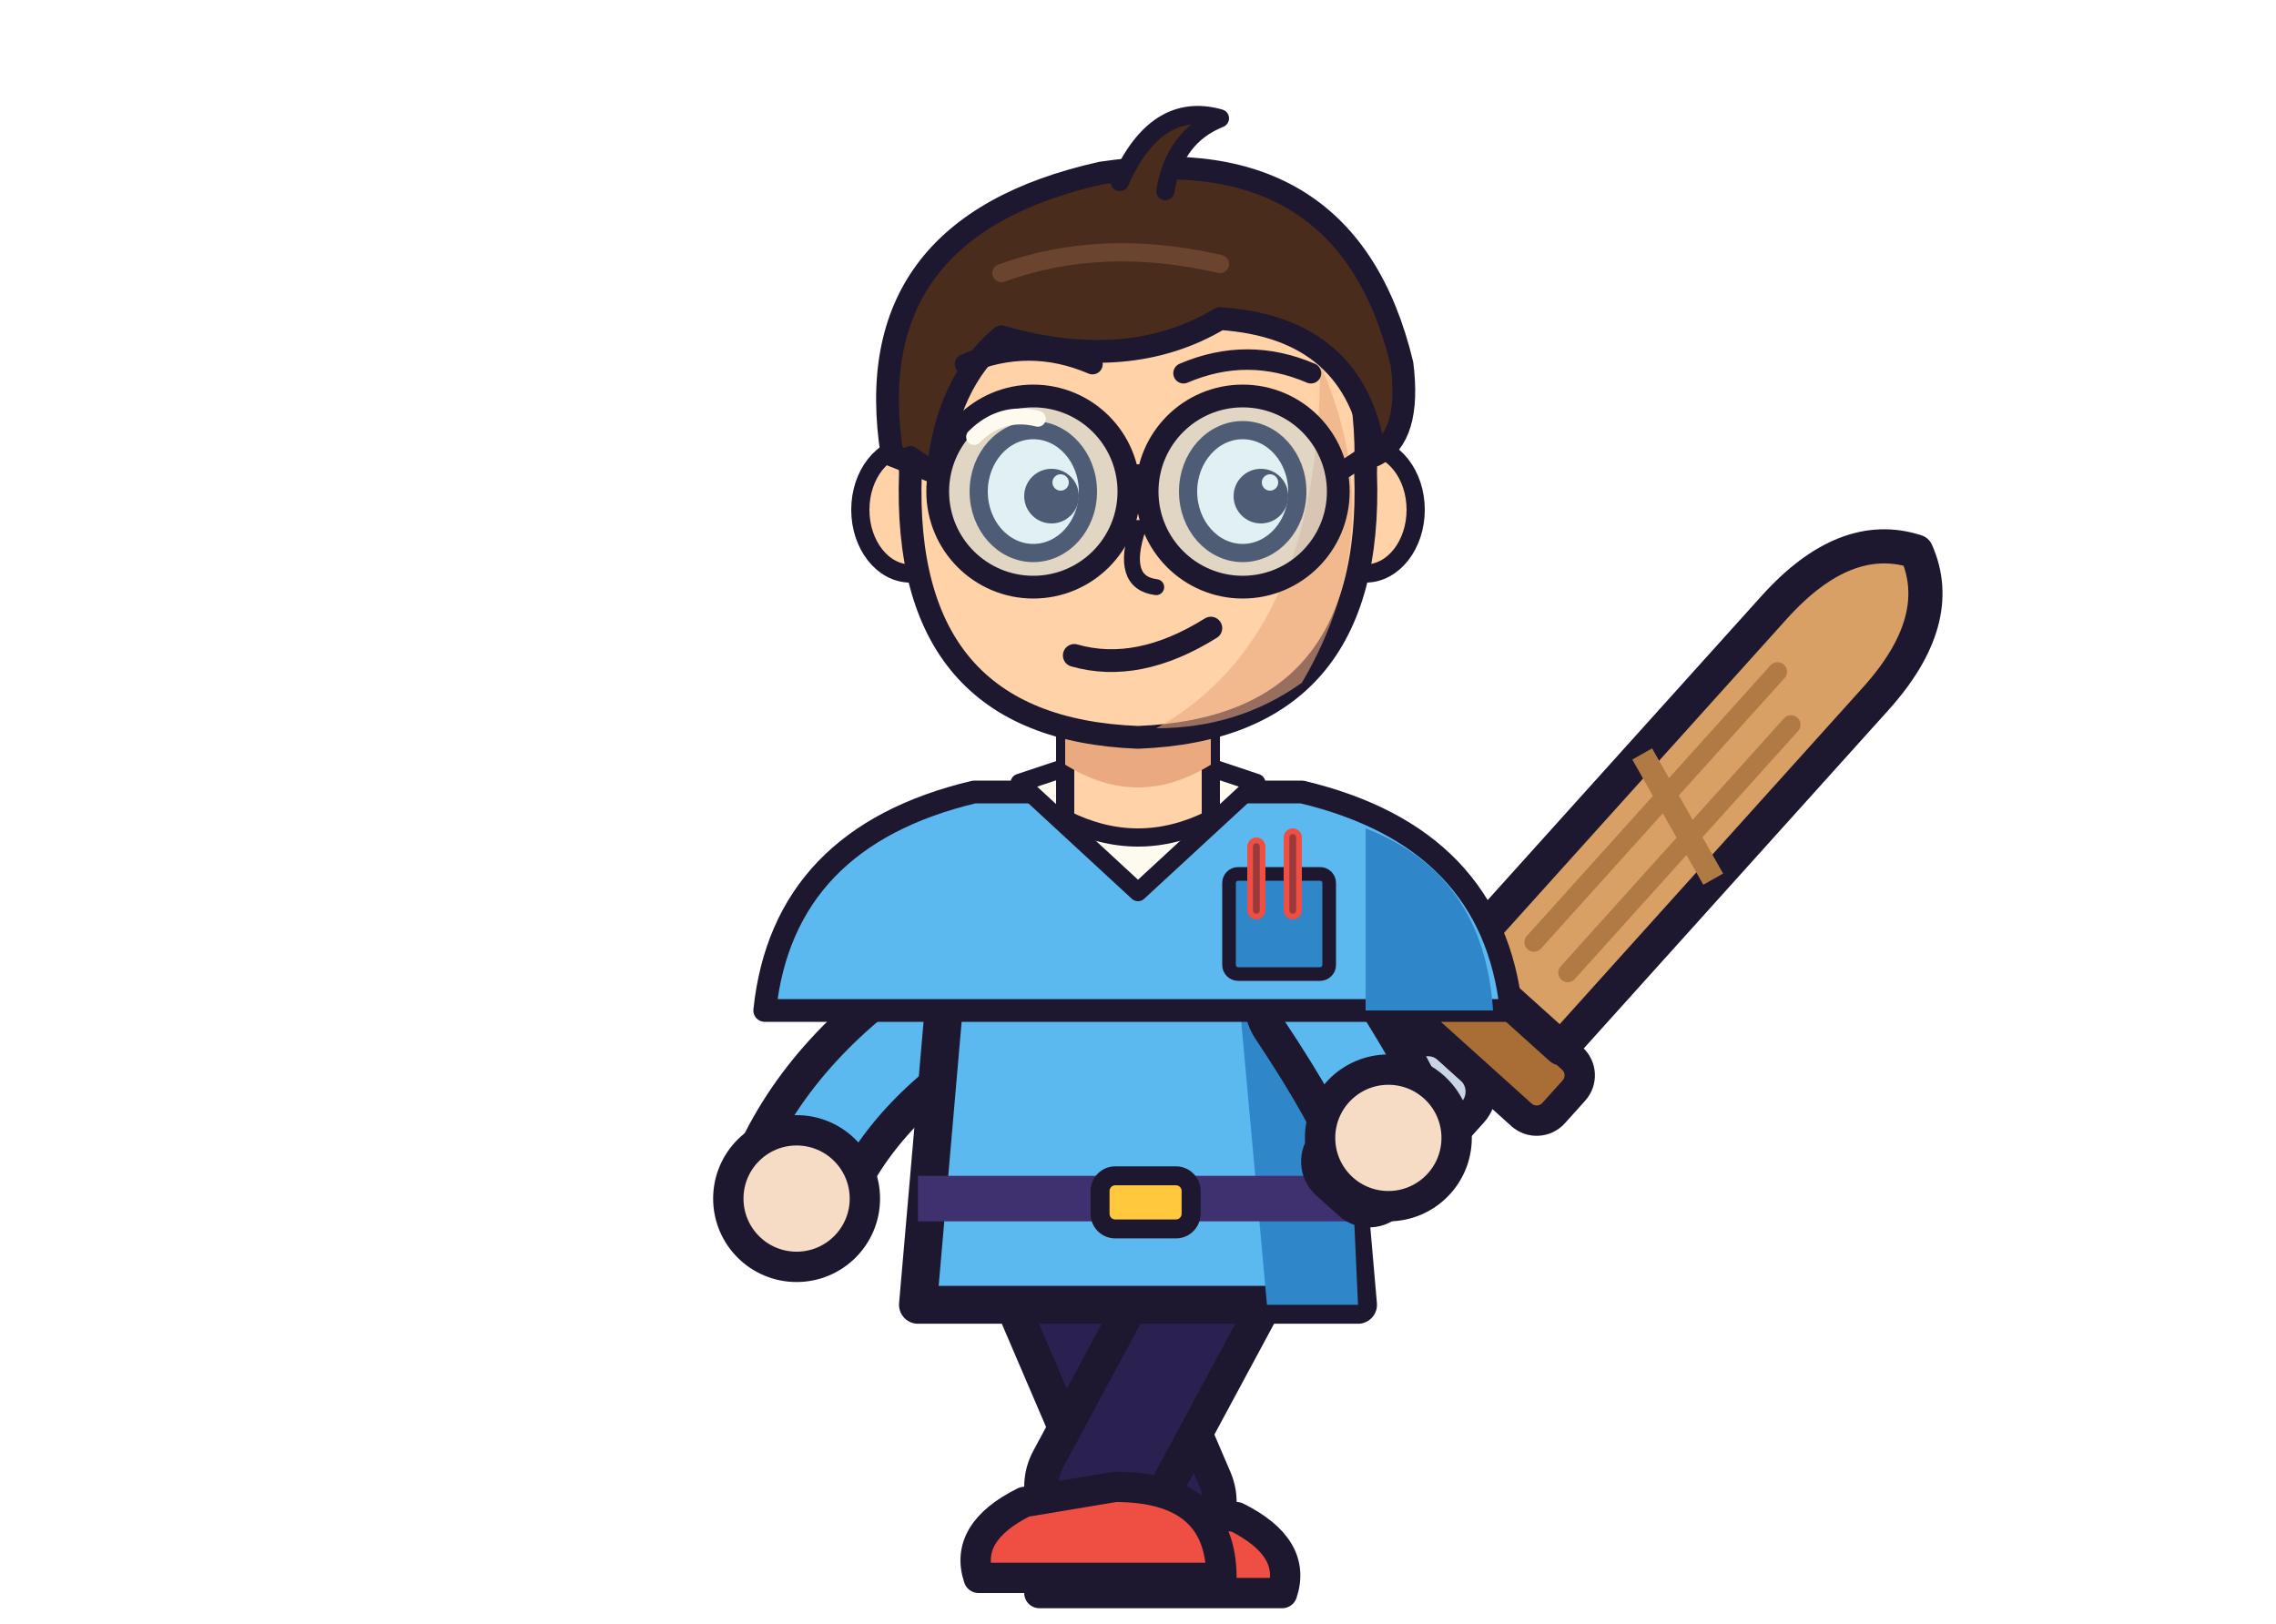
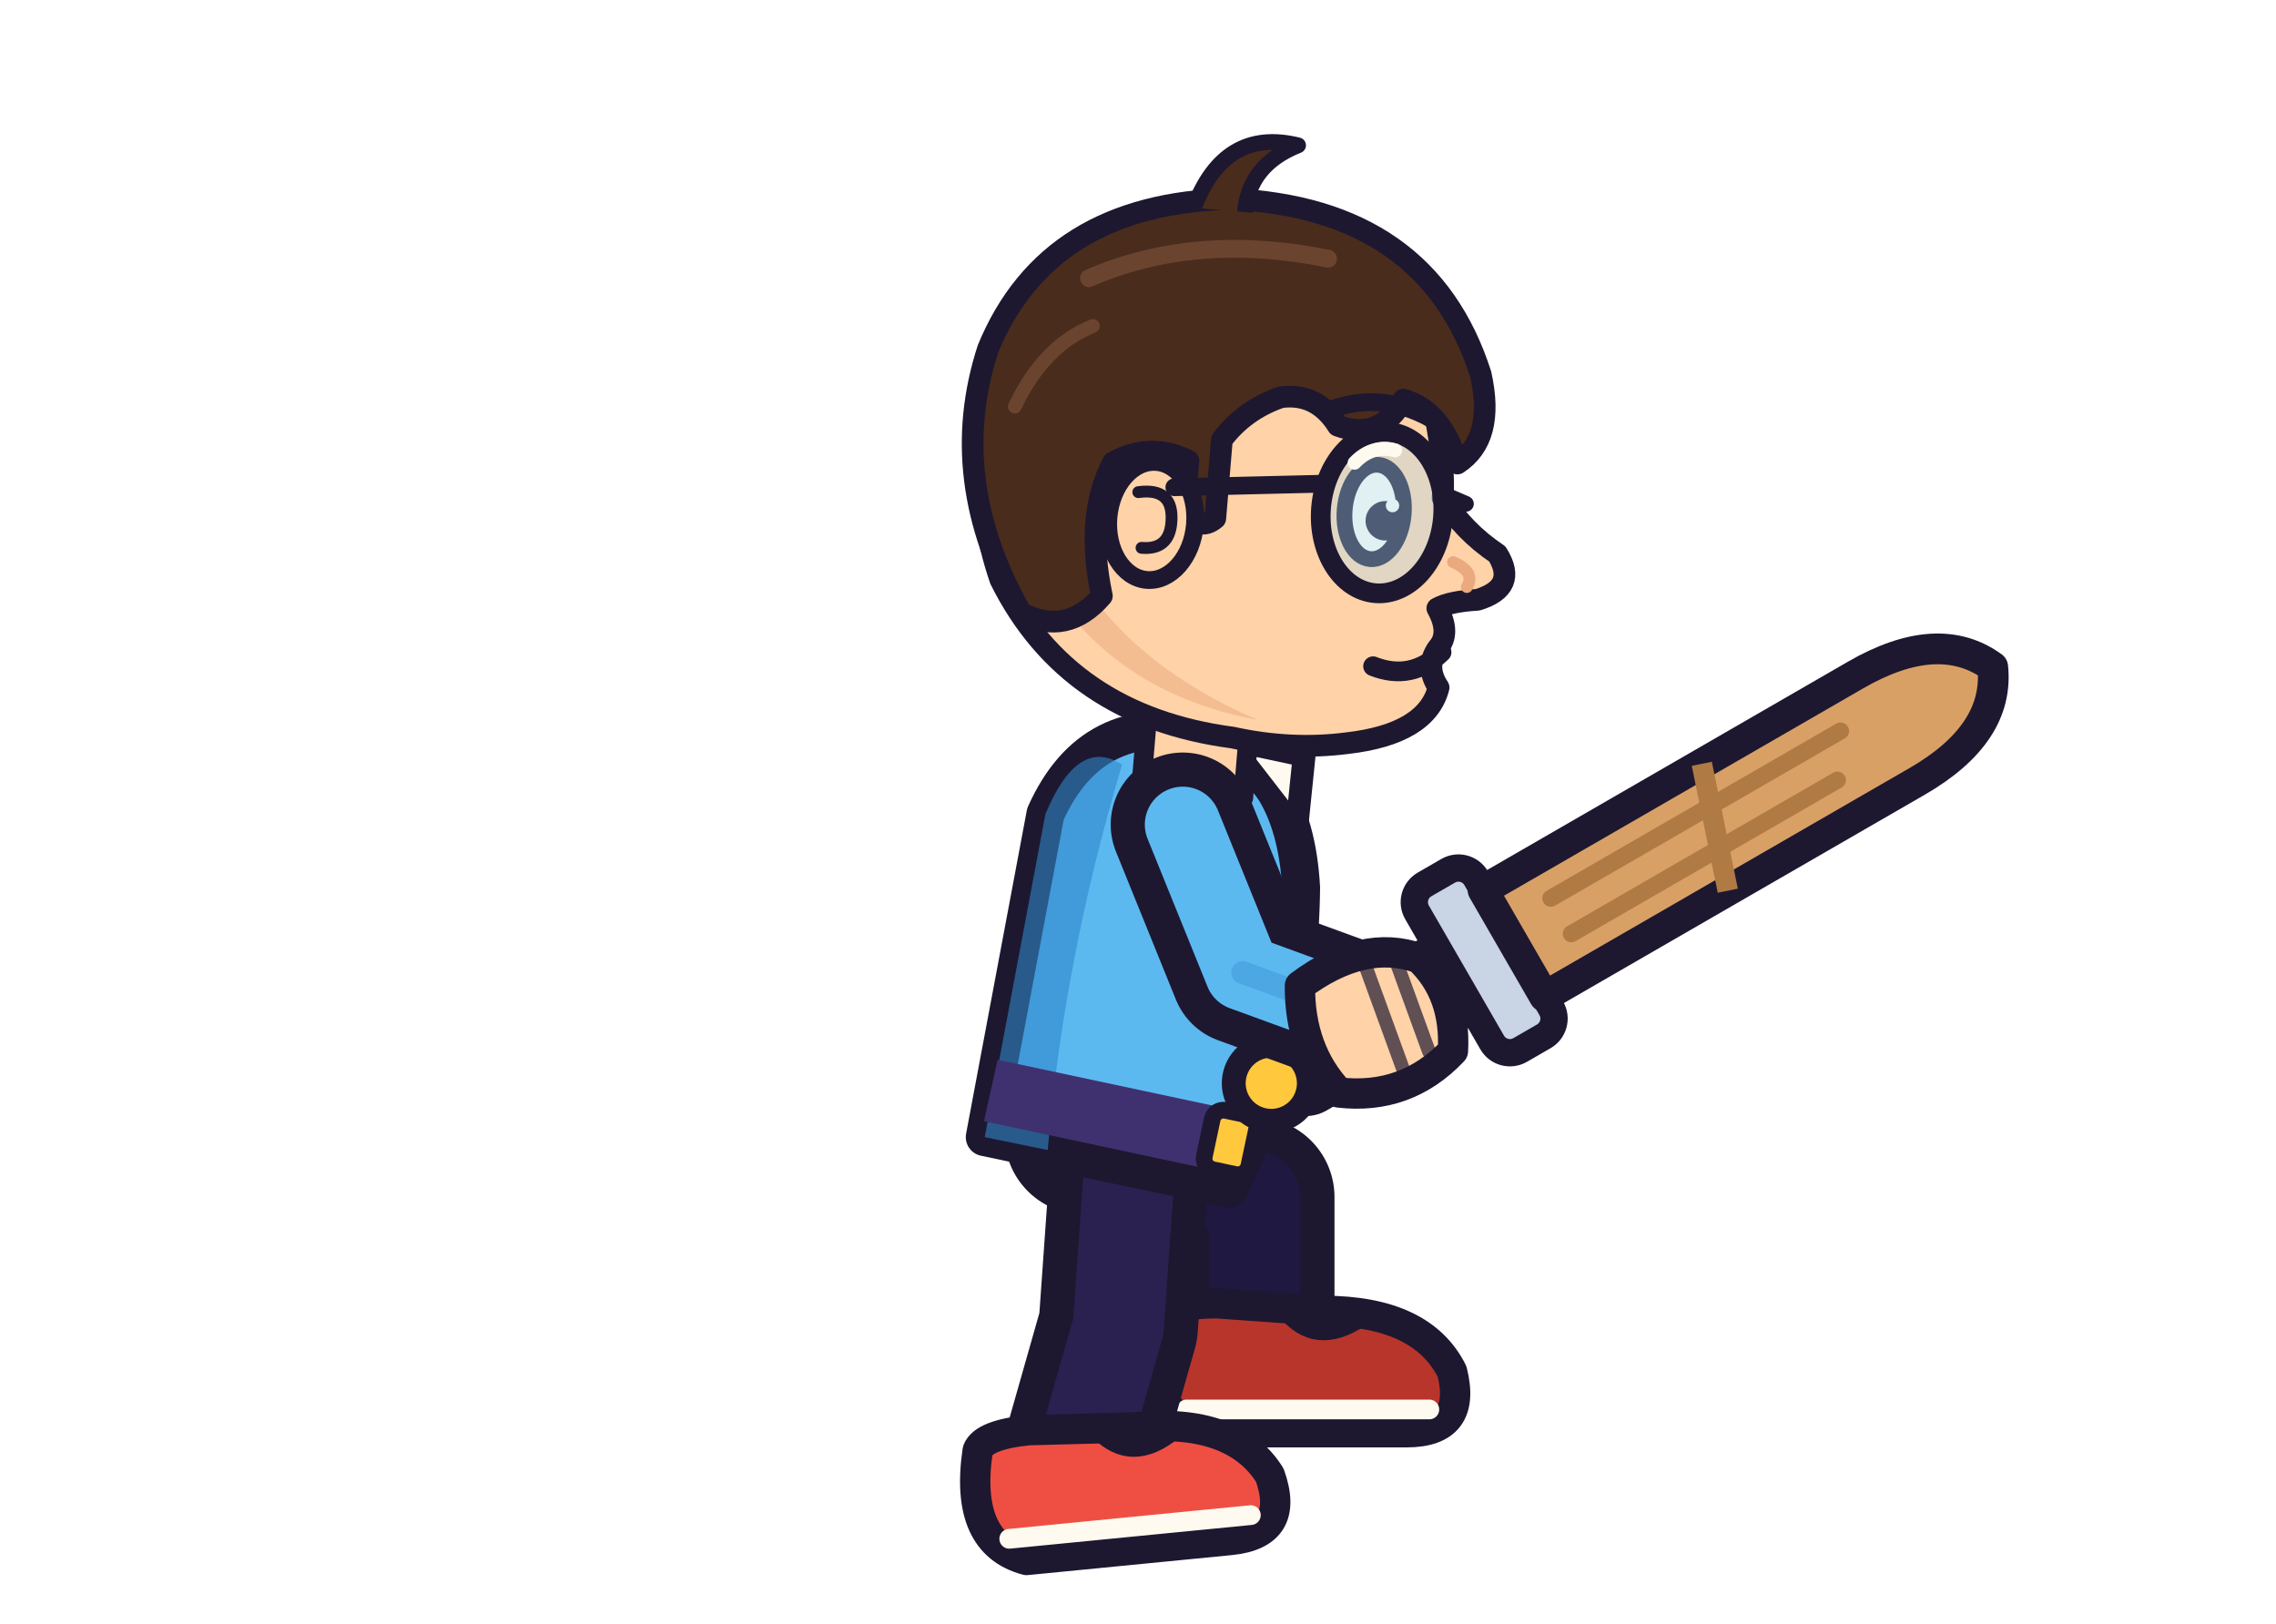
<svg xmlns="http://www.w3.org/2000/svg" viewBox="0 0 300 214" width="300" height="214">
-   <g transform="translate(75 0)">
-     <path d="M66 170 L78 198" fill="none" stroke="#1d1830" stroke-width="20" stroke-linecap="round" stroke-linejoin="round" />
-     <path d="M66 170 L78 198" fill="none" stroke="#2b2150" stroke-width="11" stroke-linecap="round" stroke-linejoin="round" />
-     <path d="M84 170 L70 196" fill="none" stroke="#1d1830" stroke-width="20" stroke-linecap="round" stroke-linejoin="round" />
-     <path d="M84 170 L70 196" fill="none" stroke="#2b2150" stroke-width="11" stroke-linecap="round" stroke-linejoin="round" />
-     <path d="M62 210 Q62 198 76 198 L88 200 Q96 204 94 210 Z" fill="#ef4f43" stroke="#1d1830" stroke-width="4" stroke-linejoin="round" />
-     <path d="M86 208 Q86 196 72 196 L60 198 Q52 202 54 208 Z" fill="#ef4f43" stroke="#1d1830" stroke-width="4" stroke-linejoin="round" />
-     <path d="M52 132 Q36 142 30 156" fill="none" stroke="#1d1830" stroke-width="18" stroke-linecap="round" stroke-linejoin="round" />
-     <path d="M52 132 Q36 142 30 156" fill="none" stroke="#5cb9f0" stroke-width="9" stroke-linecap="round" stroke-linejoin="round" />
-     <circle cx="30" cy="158" r="9" fill="#f6dcc4" stroke="#1d1830" stroke-width="4" />
-     <path d="M50 126 L100 126 L104 172 L46 172 Z" fill="#5cb9f0" stroke="#1d1830" stroke-width="5" stroke-linejoin="round" />
-     <path d="M88 128 L102 128 L104 172 L92 172 Z" fill="#2f86c9" />
-     <path d="M46 158 L104 158" stroke="#3f3170" stroke-width="6" />
-     <rect x="70" y="155" width="12" height="7" rx="2" fill="#ffc83d" stroke="#1d1830" stroke-width="2.5" />
-     <g transform="translate(108 150) rotate(-48)">
-       <rect x="-10" y="-6" width="24" height="12" rx="4" fill="#c9d4e4" stroke="#1d1830" stroke-width="4" />
-       <path d="M-4 -6 L-4 6 M4 -6 L4 6" stroke="#9aa6b8" stroke-width="2.5" />
-       <rect x="14" y="-14" width="10" height="28" rx="3" fill="#a96d36" stroke="#1d1830" stroke-width="4" />
-       <path d="M24 -9 L86 -9 Q100 -9 104 0 Q100 9 86 9 L24 9 Z" fill="#d9a066" stroke="#1d1830" stroke-width="4.5" stroke-linejoin="round" />
-       <path d="M32 -3 L80 -3 M32 3 L76 3" stroke="#b07a44" stroke-width="2.5" stroke-linecap="round" />
-       <path d="M60 -9 L54 9" stroke="#b07a44" stroke-width="3" />
-     </g>
-     <path d="M98 132 Q106 144 108 150" fill="none" stroke="#1d1830" stroke-width="18" stroke-linecap="round" stroke-linejoin="round" />
-     <path d="M98 132 Q106 144 108 150" fill="none" stroke="#5cb9f0" stroke-width="9" stroke-linecap="round" stroke-linejoin="round" />
-     <circle cx="108" cy="150" r="9" fill="#f6dcc4" stroke="#1d1830" stroke-width="4" />
-     <g transform="translate(15 0) scale(0.6)">
-       <g>
-         <g>
-           <path d="M18 222 Q22 184 64 174 L136 174 Q178 184 182 222 Z" fill="#5cb9f0" stroke="#1d1830" stroke-width="5" stroke-linejoin="round" stroke-linecap="round" />
-           <path d="M150 182 Q176 192 178 222 L150 222 Z" fill="#2f86c9" />
-           <path d="M74 172 L100 196 L126 172 L114 168 L100 182 L86 168 Z" fill="#fffaf0" stroke="#1d1830" stroke-width="4" stroke-linejoin="round" stroke-linecap="round" />
-         </g>
-         <rect x="120" y="192" width="22" height="22" rx="2" fill="#2f86c9" stroke="#1d1830" stroke-width="3" stroke-linejoin="round" stroke-linecap="round" />
-         <path d="M126 186 L126 200 M134 184 L134 200" stroke="#ef4f43" stroke-width="4" stroke-linecap="round" />
-         <path d="M126 186 L126 200 M134 184 L134 200" stroke="#1d1830" stroke-width="1.5" stroke-linecap="round" opacity="0.4" />
-         <g>
-           <path d="M84 150 L84 180 Q100 188 116 180 L116 150 Z" fill="#ffd2a8" stroke="#1d1830" stroke-width="4" stroke-linejoin="round" stroke-linecap="round" />
-           <path d="M84 158 Q100 170 116 158 L116 168 Q100 178 84 168 Z" fill="#eaa97e" />
-         </g>
-         <ellipse cx="50" cy="112" rx="11" ry="14" fill="#ffd2a8" stroke="#1d1830" stroke-width="4" stroke-linejoin="round" stroke-linecap="round" />
-         <ellipse cx="150" cy="112" rx="11" ry="14" fill="#ffd2a8" stroke="#1d1830" stroke-width="4" stroke-linejoin="round" stroke-linecap="round" />
-         <path d="M50 104 Q48 50 100 48 Q152 50 150 104 Q152 160 100 162 Q48 160 50 104 Z" fill="#ffd2a8" stroke="#1d1830" stroke-width="5" stroke-linejoin="round" stroke-linecap="round" />
-         <path d="M140 80 Q156 116 136 150 Q122 160 104 160 Q140 140 140 80 Z" fill="#eaa97e" opacity="0.6" />
-         <path d="M46 100 Q38 50 92 38 Q146 30 158 80 Q160 96 152 100 Q148 72 118 70 Q98 82 70 74 Q58 84 56 104 Z" fill="#4a2c1c" stroke="#1d1830" stroke-width="5" stroke-linejoin="round" stroke-linecap="round" />
-         <path d="M96 40 Q104 22 118 26 Q108 30 106 42" fill="#4a2c1c" stroke="#1d1830" stroke-width="4" stroke-linejoin="round" stroke-linecap="round" />
-         <path d="M70 60 Q92 52 118 58" fill="none" stroke="#6b4430" stroke-width="4" stroke-linecap="round" />
-         <g>
-           <ellipse cx="77" cy="108" rx="12" ry="13.5" fill="#fffaf0" stroke="#1d1830" stroke-width="4" stroke-linejoin="round" stroke-linecap="round" />
-           <ellipse cx="123" cy="108" rx="12" ry="13.5" fill="#fffaf0" stroke="#1d1830" stroke-width="4" stroke-linejoin="round" stroke-linecap="round" />
-           <circle cx="81" cy="109" r="6" fill="#1d1830" />
-           <circle cx="127" cy="109" r="6" fill="#1d1830" />
-           <circle cx="83" cy="106" r="1.8" fill="#fffaf0" />
-           <circle cx="129" cy="106" r="1.8" fill="#fffaf0" />
-         </g>
-         <g fill="none">
-           <circle cx="77" cy="108" r="21" fill="#a9dcf7" fill-opacity="0.35" stroke="#1d1830" stroke-width="5" stroke-linejoin="round" stroke-linecap="round" />
-           <circle cx="123" cy="108" r="21" fill="#a9dcf7" fill-opacity="0.35" stroke="#1d1830" stroke-width="5" stroke-linejoin="round" stroke-linecap="round" />
-           <path d="M98 106 Q100 102 102 106" stroke="#1d1830" stroke-width="4" stroke-linejoin="round" stroke-linecap="round" />
-           <path d="M56 104 L50 100 M144 104 L150 100" stroke="#1d1830" stroke-width="4" stroke-linejoin="round" stroke-linecap="round" />
-           <path d="M64 96 Q70 90 78 92" stroke="#fffaf0" stroke-width="3.5" stroke-linecap="round" />
-         </g>
-         <path d="M62 80 Q76 74 90 80 M110 82 Q124 76 138 82" fill="none" stroke="#1d1830" stroke-width="4.5" stroke-linejoin="round" stroke-linecap="round" />
-         <path d="M100 116 Q96 128 104 129" fill="none" stroke="#1d1830" stroke-width="3.5" stroke-linejoin="round" stroke-linecap="round" />
-         <path d="M86 144 Q100 148 116 138" fill="none" stroke="#1d1830" stroke-width="5" stroke-linejoin="round" stroke-linecap="round" />
-       </g>
-     </g>
+   <path d="M153.1 106.8 L148 127.2 L148 146.2" fill="none" stroke="#1d1830" stroke-width="19" stroke-linecap="round" stroke-linejoin="round" />
+   <path d="M153.1 106.8 L148 127.2 L148 146.2" fill="none" stroke="#3f97d2" stroke-width="10" stroke-linecap="round" stroke-linejoin="round" />
+   <g transform="translate(148 146.2) rotate(-90)">
+     <path d="M-8 -8 Q2 -11 8 -6 Q11 0 8 7 Q0 11 -8 7 Q-11 0 -8 -8 Z" fill="#efb88f" stroke="#1d1830" stroke-width="4" stroke-linejoin="round" />
+     <path d="M1 -8 L1 7 M5 -6 L5 6" stroke="#1d1830" stroke-width="1.8" stroke-linecap="round" opacity="0.7" />
+   </g>
+   <path d="M142.9 149.6 L165.4 157.8 L165.4 179.8" fill="none" stroke="#1d1830" stroke-width="21" stroke-linecap="round" stroke-linejoin="round" />
+   <path d="M142.9 149.6 L165.4 157.8 L165.4 179.8" fill="none" stroke="#1f1840" stroke-width="12" stroke-linecap="round" stroke-linejoin="round" />
+   <g transform="translate(165.4 179.8) rotate(0)">
+     <path d="M-12 -6 Q-15 6 -7 9 L20 9 Q28 9 26 1 Q22 -7 9 -7 L-5 -8 Q-11 -8 -12 -6 Z" fill="#b8352c" stroke="#1d1830" stroke-width="4" stroke-linejoin="round" />
+     <path d="M-9 6 L23 6" stroke="#fffaf0" stroke-width="2.6" stroke-linecap="round" />
+     <path d="M4 -7 Q8 -2 14 -6" fill="none" stroke="#1d1830" stroke-width="2.2" stroke-linecap="round" />
+   </g>
+   <path d="M149.1 150.9 L147.4 174.9 L141.4 196" fill="none" stroke="#1d1830" stroke-width="21" stroke-linecap="round" stroke-linejoin="round" />
+   <path d="M149.1 150.9 L147.4 174.9 L141.4 196" fill="none" stroke="#2b2150" stroke-width="12" stroke-linecap="round" stroke-linejoin="round" />
+   <g transform="translate(141.4 196) rotate(-5.6)">
+     <path d="M-12 -6 Q-15 6 -7 9 L20 9 Q28 9 26 1 Q22 -7 9 -7 L-5 -8 Q-11 -8 -12 -6 Z" fill="#ef4f43" stroke="#1d1830" stroke-width="4" stroke-linejoin="round" />
+     <path d="M-9 6 L23 6" stroke="#fffaf0" stroke-width="2.6" stroke-linecap="round" />
+     <path d="M4 -7 Q8 -2 14 -6" fill="none" stroke="#1d1830" stroke-width="2.2" stroke-linecap="round" />
+   </g>
+   <path d="M129.8 149.9 L162 156.7 Q171.3 138.2 171.5 117 Q170.6 100.6 158.5 96.8 Q143.9 93.7 137.8 107.3 Z" fill="#5cb9f0" stroke="#1d1830" stroke-width="5" stroke-linejoin="round" />
+   <path d="M129.8 149.9 L138.1 151.6 Q140.2 126.6 147.9 100.8 Q142.1 97 137.8 107.3 Z" fill="#2f86c9" opacity="0.6" />
+   <path d="M131.5 139.7 L166.7 147.2 L163.9 155.1 L129.7 147.8 Z" fill="#3f3170" />
+   <rect x="159.2" y="146.6" width="6" height="8" rx="1.5" fill="#ffc83d" stroke="#1d1830" stroke-width="2.2" transform="rotate(12 162.2 150.6)" />
+   <path d="M161.6 97.4 L170.9 109.4 L171.9 99.6 Z" fill="#fffaf0" stroke="#1d1830" stroke-width="3" stroke-linejoin="round" />
+   <g transform="translate(157.4 101.5) rotate(4.8) scale(0.52) translate(-103 -176)">
+     <path d="M90 146 L90 182 L116 182 L116 146 Z" fill="#ffd2a8" stroke="#1d1830" stroke-width="5" stroke-linejoin="round" />
+     <path d="M93 150 L113 150 L113 160 Q102 166 93 158 Z" fill="#eaa97e" opacity="0.7" />
+     <path d="M112 167 Q70 165 50 132 Q36 100 50 70 Q70 40 104 40 Q146 42 156 80 Q160 94 160 102 Q166 110 175 115 Q181 123 171 127 Q164 128 161 130 Q165 136 162 140 Q159 145 163 150 Q161 162 141 166 Q127 169 112 167 Z" fill="#ffd2a8" stroke="#1d1830" stroke-width="5.5" stroke-linejoin="round" />
+     <path d="M58 126 Q78 158 118 162 Q82 150 66 124 Z" fill="#eaa97e" opacity="0.55" />
+     <path d="M164 118 Q170 120 168 124" fill="none" stroke="#eaa97e" stroke-width="3" stroke-linecap="round" />
+     <path d="M56 140 Q34 108 42 74 Q54 36 100 31 Q150 29 167 70 Q172 86 163 93 Q158 80 148 78 Q143 89 132 86 Q126 78 117 80 Q108 84 103 92 L103 112 Q99 116 95 110 L95 98 Q85 94 76 100 Q70 114 76 134 Q68 145 56 140 Z" fill="#4a2c1c" stroke="#1d1830" stroke-width="5.5" stroke-linejoin="round" />
+     <path d="M91 34 Q97 13 116 16 Q104 22 104 34" fill="#4a2c1c" stroke="#1d1830" stroke-width="4" stroke-linejoin="round" />
+     <path d="M66 54 Q92 40 126 44" fill="none" stroke="#6b4430" stroke-width="4.5" stroke-linecap="round" />
+     <path d="M50 88 Q56 72 68 66" fill="none" stroke="#6b4430" stroke-width="3.5" stroke-linecap="round" />
+     <ellipse cx="87" cy="114" rx="11" ry="15" fill="#ffd2a8" stroke="#1d1830" stroke-width="4.5" />
+     <path d="M83 107 Q92 105 92 114 Q92 121 85 121" fill="none" stroke="#1d1830" stroke-width="3" stroke-linecap="round" />
+     <ellipse cx="143" cy="107" rx="7.5" ry="12" fill="#fffaf0" stroke="#1d1830" stroke-width="4" />
+     <circle cx="146" cy="109" r="5" fill="#1d1830" />
+     <circle cx="147.5" cy="105" r="1.7" fill="#fffaf0" />
+     <path d="M129 101 L92 105" fill="none" stroke="#1d1830" stroke-width="4.5" stroke-linecap="round" />
+     <ellipse cx="145" cy="107" rx="15.5" ry="20.5" fill="#a9dcf7" fill-opacity="0.35" stroke="#1d1830" stroke-width="5" />
+     <path d="M160 101 L166 103" stroke="#1d1830" stroke-width="4" stroke-linecap="round" />
+     <path d="M137 95 Q141 90 147 91" fill="none" stroke="#fffaf0" stroke-width="3.5" stroke-linecap="round" />
+     <path d="M130 82 Q143 76 157 83" fill="none" stroke="#1d1830" stroke-width="4.5" stroke-linecap="round" />
+     <path d="M146 146 Q156 149 163 141" fill="none" stroke="#1d1830" stroke-width="5" stroke-linecap="round" />
+   </g>
+   <g transform="translate(181.6 134.7) rotate(-30) scale(0.9)">
+     <rect x="-17" y="-5.5" width="31" height="11" rx="4" fill="#a96d36" stroke="#1d1830" stroke-width="4" />
+     <circle cx="-18" cy="0" r="5.5" fill="#ffc83d" stroke="#1d1830" stroke-width="3.5" />
+     <rect x="13" y="-14" width="10" height="28" rx="3" fill="#c9d4e4" stroke="#1d1830" stroke-width="4" />
+     <path d="M23 -9 L86 -9 Q100 -9 104 0 Q100 9 86 9 L23 9 Z" fill="#d9a066" stroke="#1d1830" stroke-width="4.5" stroke-linejoin="round" />
+     <path d="M31 -3 L80 -3 M31 3 L76 3" stroke="#b07a44" stroke-width="2.5" stroke-linecap="round" />
+     <path d="M60 -9 L54 9" stroke="#b07a44" stroke-width="3" />
+   </g>
+   <path d="M155.9 108.7 L163.8 128.2 L181.6 134.7" fill="none" stroke="#1d1830" stroke-width="19" stroke-linecap="round" stroke-linejoin="round" />
+   <path d="M155.9 108.7 L163.8 128.2 L181.6 134.7" fill="none" stroke="#5cb9f0" stroke-width="10" stroke-linecap="round" stroke-linejoin="round" />
+   <path d="M163.8 128.2 L181.6 134.7" fill="none" stroke="#2f86c9" stroke-width="3" stroke-linecap="round" opacity="0.35" />
+   <g transform="translate(181.6 134.7) rotate(-20)">
+     <path d="M-8 -8 Q2 -11 8 -6 Q11 0 8 7 Q0 11 -8 7 Q-11 0 -8 -8 Z" fill="#ffd2a8" stroke="#1d1830" stroke-width="4" stroke-linejoin="round" />
+     <path d="M1 -8 L1 7 M5 -6 L5 6" stroke="#1d1830" stroke-width="1.8" stroke-linecap="round" opacity="0.7" />
  </g>
</svg>
